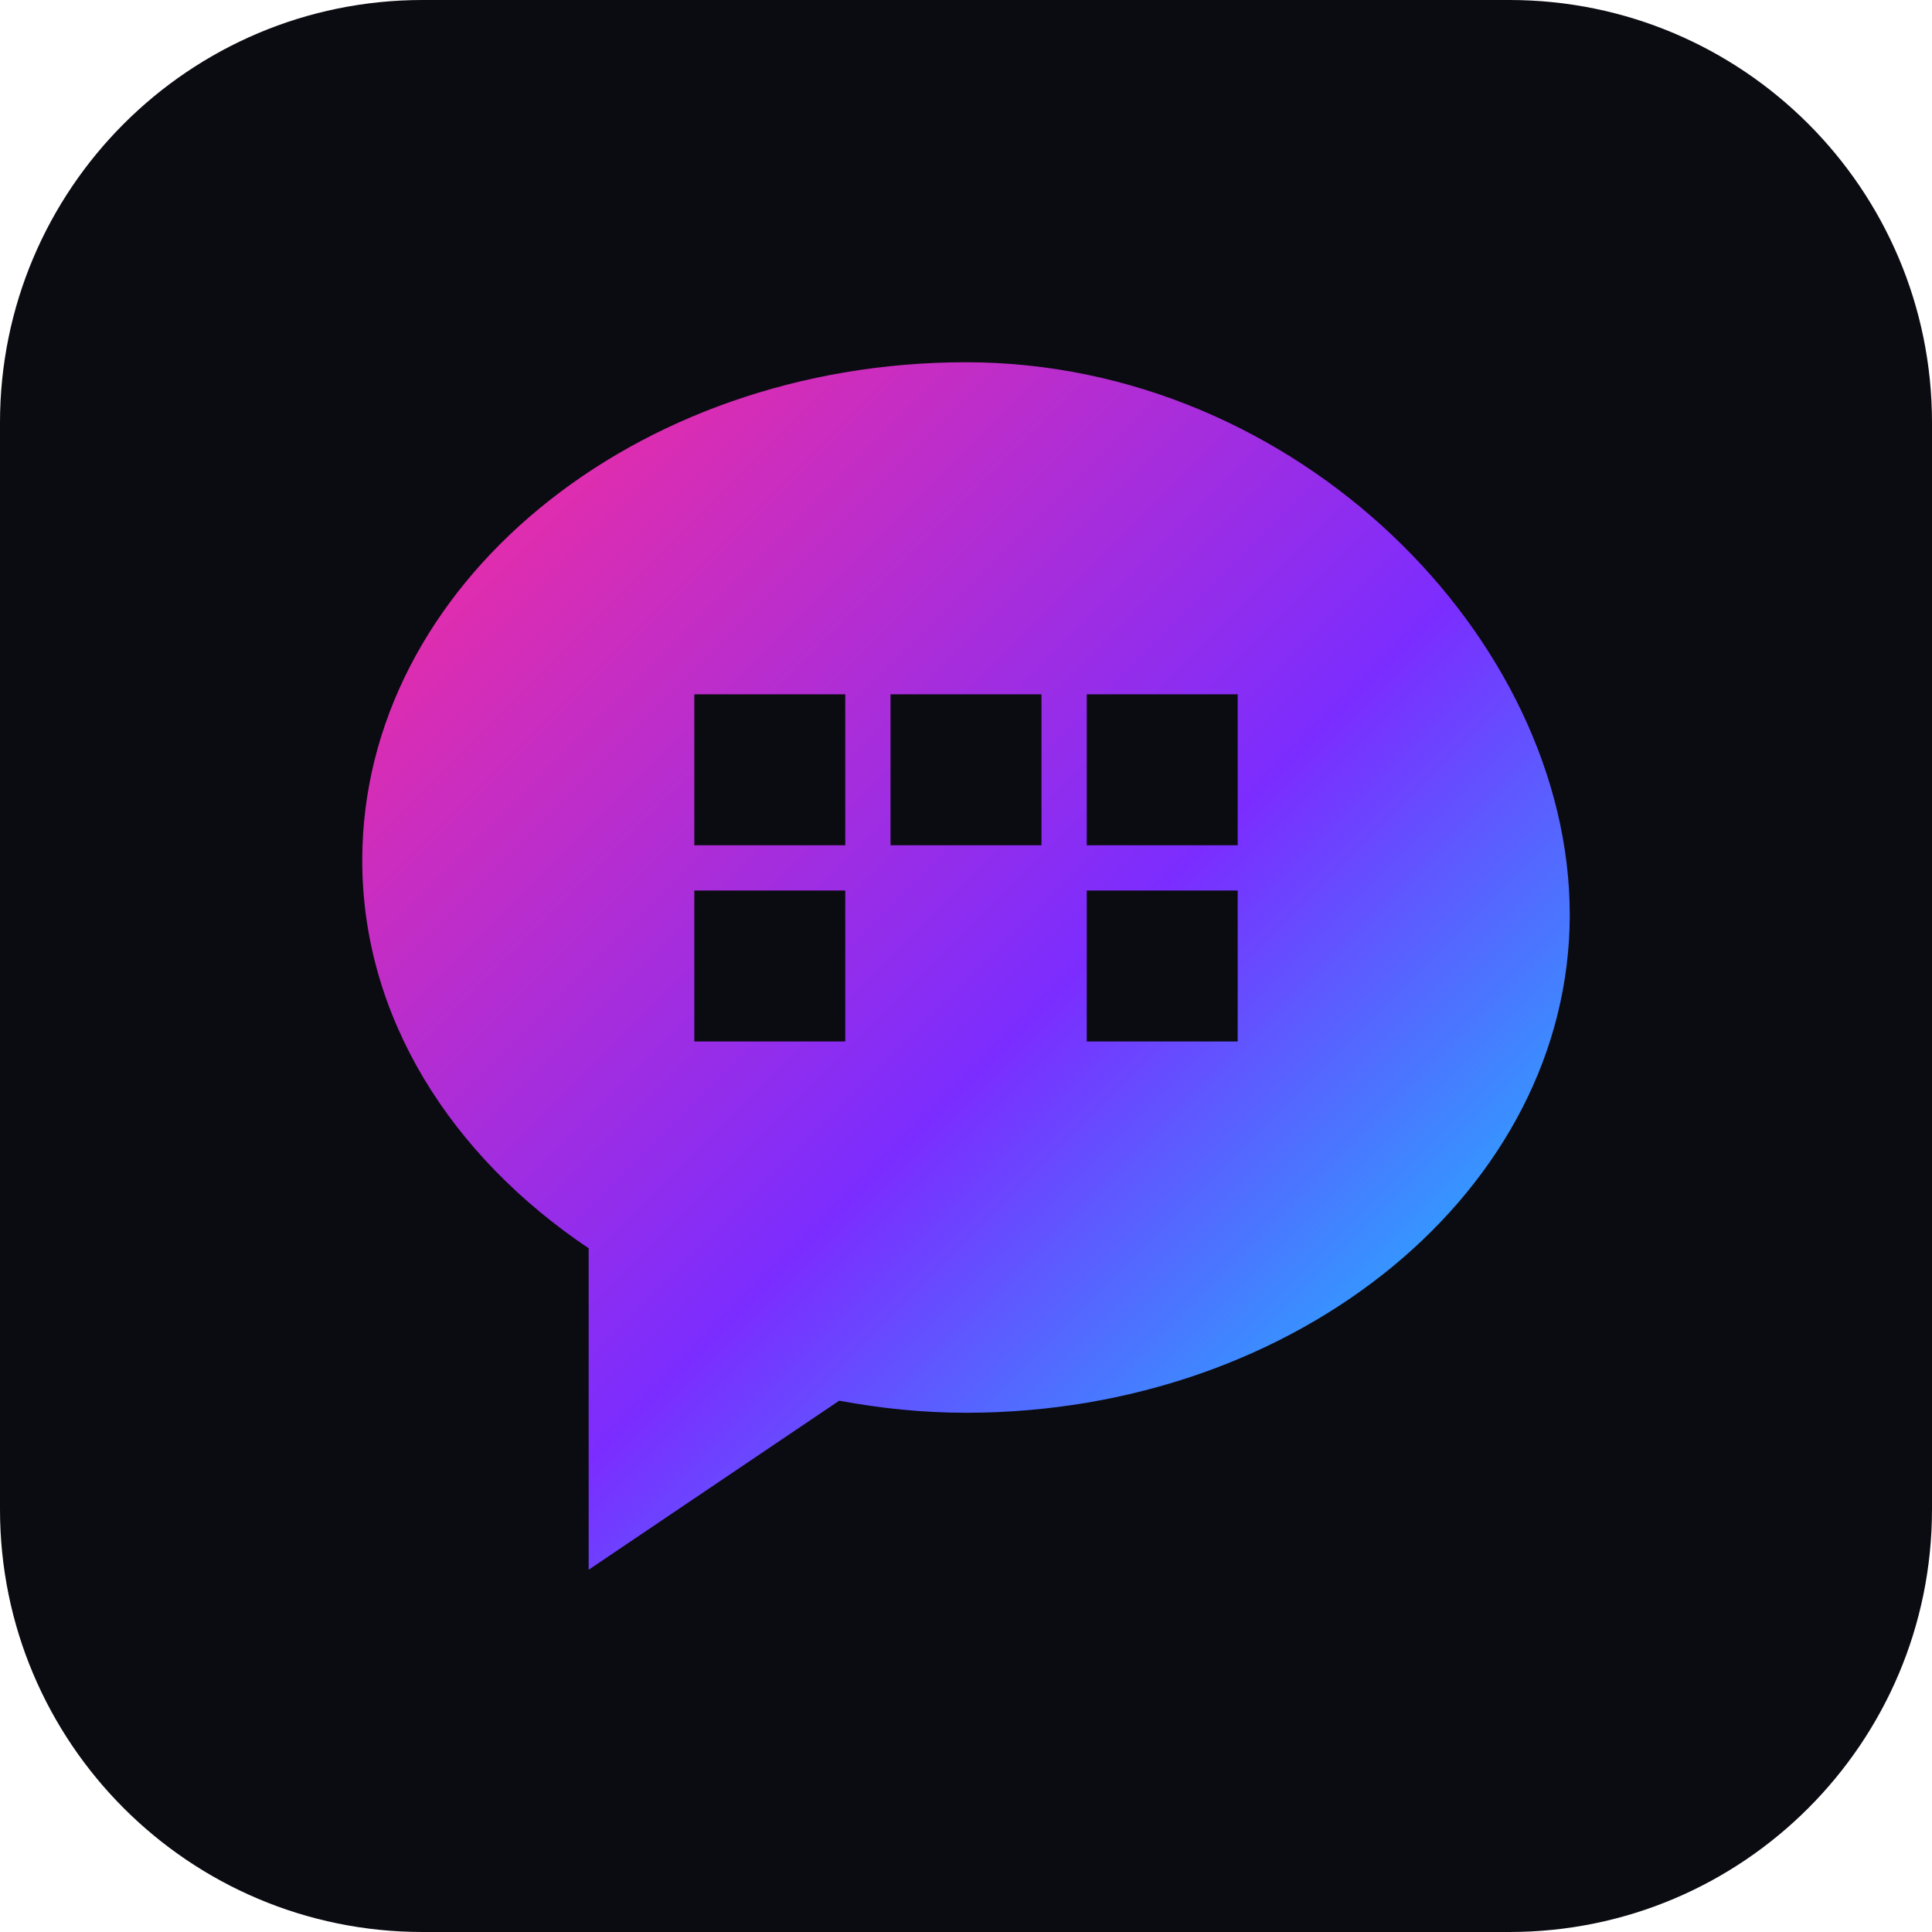
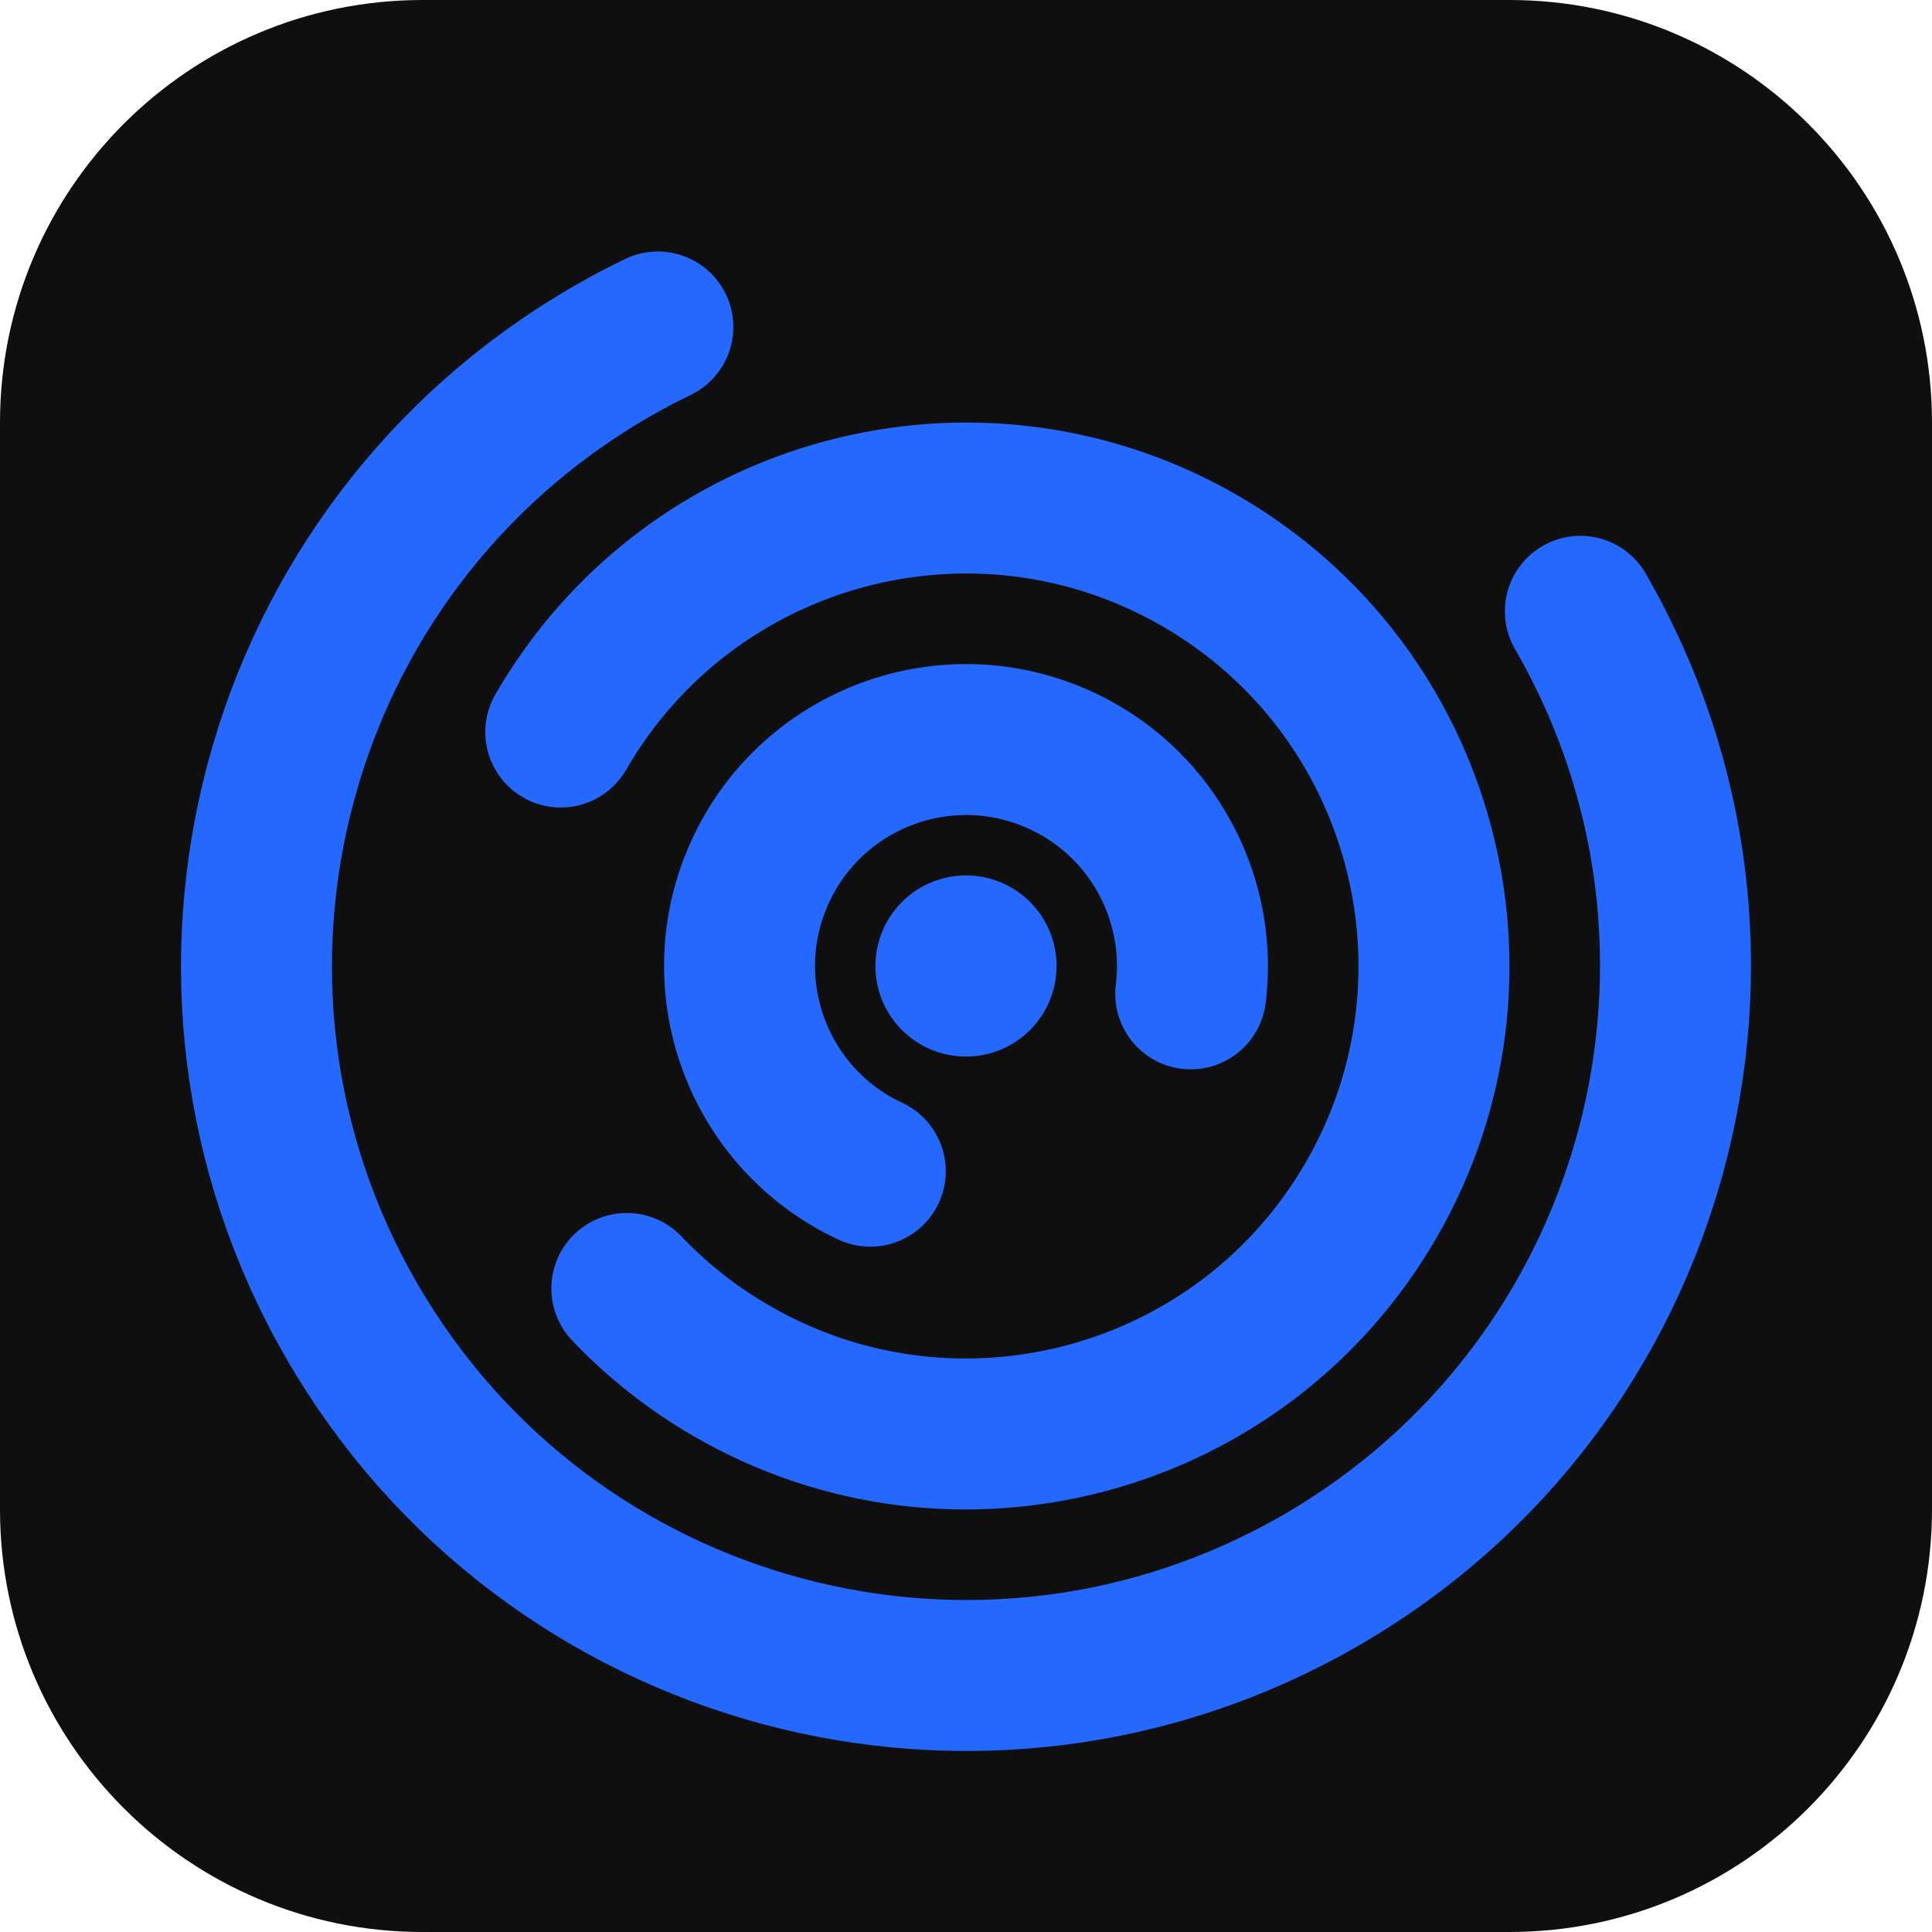
<svg xmlns="http://www.w3.org/2000/svg" viewBox="0 0 128 128">
-   <defs>
-     <linearGradient id="g" x1="0" y1="0" x2="1" y2="1">
-       <stop offset="0" stop-color="#ff2d95" />
-       <stop offset="0.55" stop-color="#7b2dff" />
-       <stop offset="1" stop-color="#00e5ff" />
-     </linearGradient>
-   </defs>
-   <rect width="128" height="128" rx="28" fill="#0b0b12" />
-   <path d="M64 24c-22 0-40 14.8-40 33 0 10.4 5.9 19.6 15 25.7V104l16.6-11.2c2.7.5 5.5.8 8.4.8 22 0 40-14.8 40-33S86 24 64 24z" fill="url(#g)" />
-   <rect x="46" y="46" width="10" height="10" fill="#0b0b12" />
-   <rect x="59" y="46" width="10" height="10" fill="#0b0b12" />
-   <rect x="72" y="46" width="10" height="10" fill="#0b0b12" />
-   <rect x="46" y="59" width="10" height="10" fill="#0b0b12" />
-   <rect x="72" y="59" width="10" height="10" fill="#0b0b12" />
+   <rect width="128" height="128" rx="28" fill="#0F0F10" />
+   <g fill="none" stroke="#2468FD" stroke-linecap="round">
+     <circle cx="64" cy="64" r="15" stroke-width="10" stroke-dasharray="66 29" transform="rotate(115 64 64)" />
+     <circle cx="64" cy="64" r="31" stroke-width="10" stroke-dasharray="155 40" transform="rotate(210 64 64)" />
+     <circle cx="64" cy="64" r="47" stroke-width="10" stroke-dasharray="225 71" transform="rotate(330 64 64)" />
+   </g>
+   <circle cx="64" cy="64" r="6" fill="#2468FD" />
</svg>
